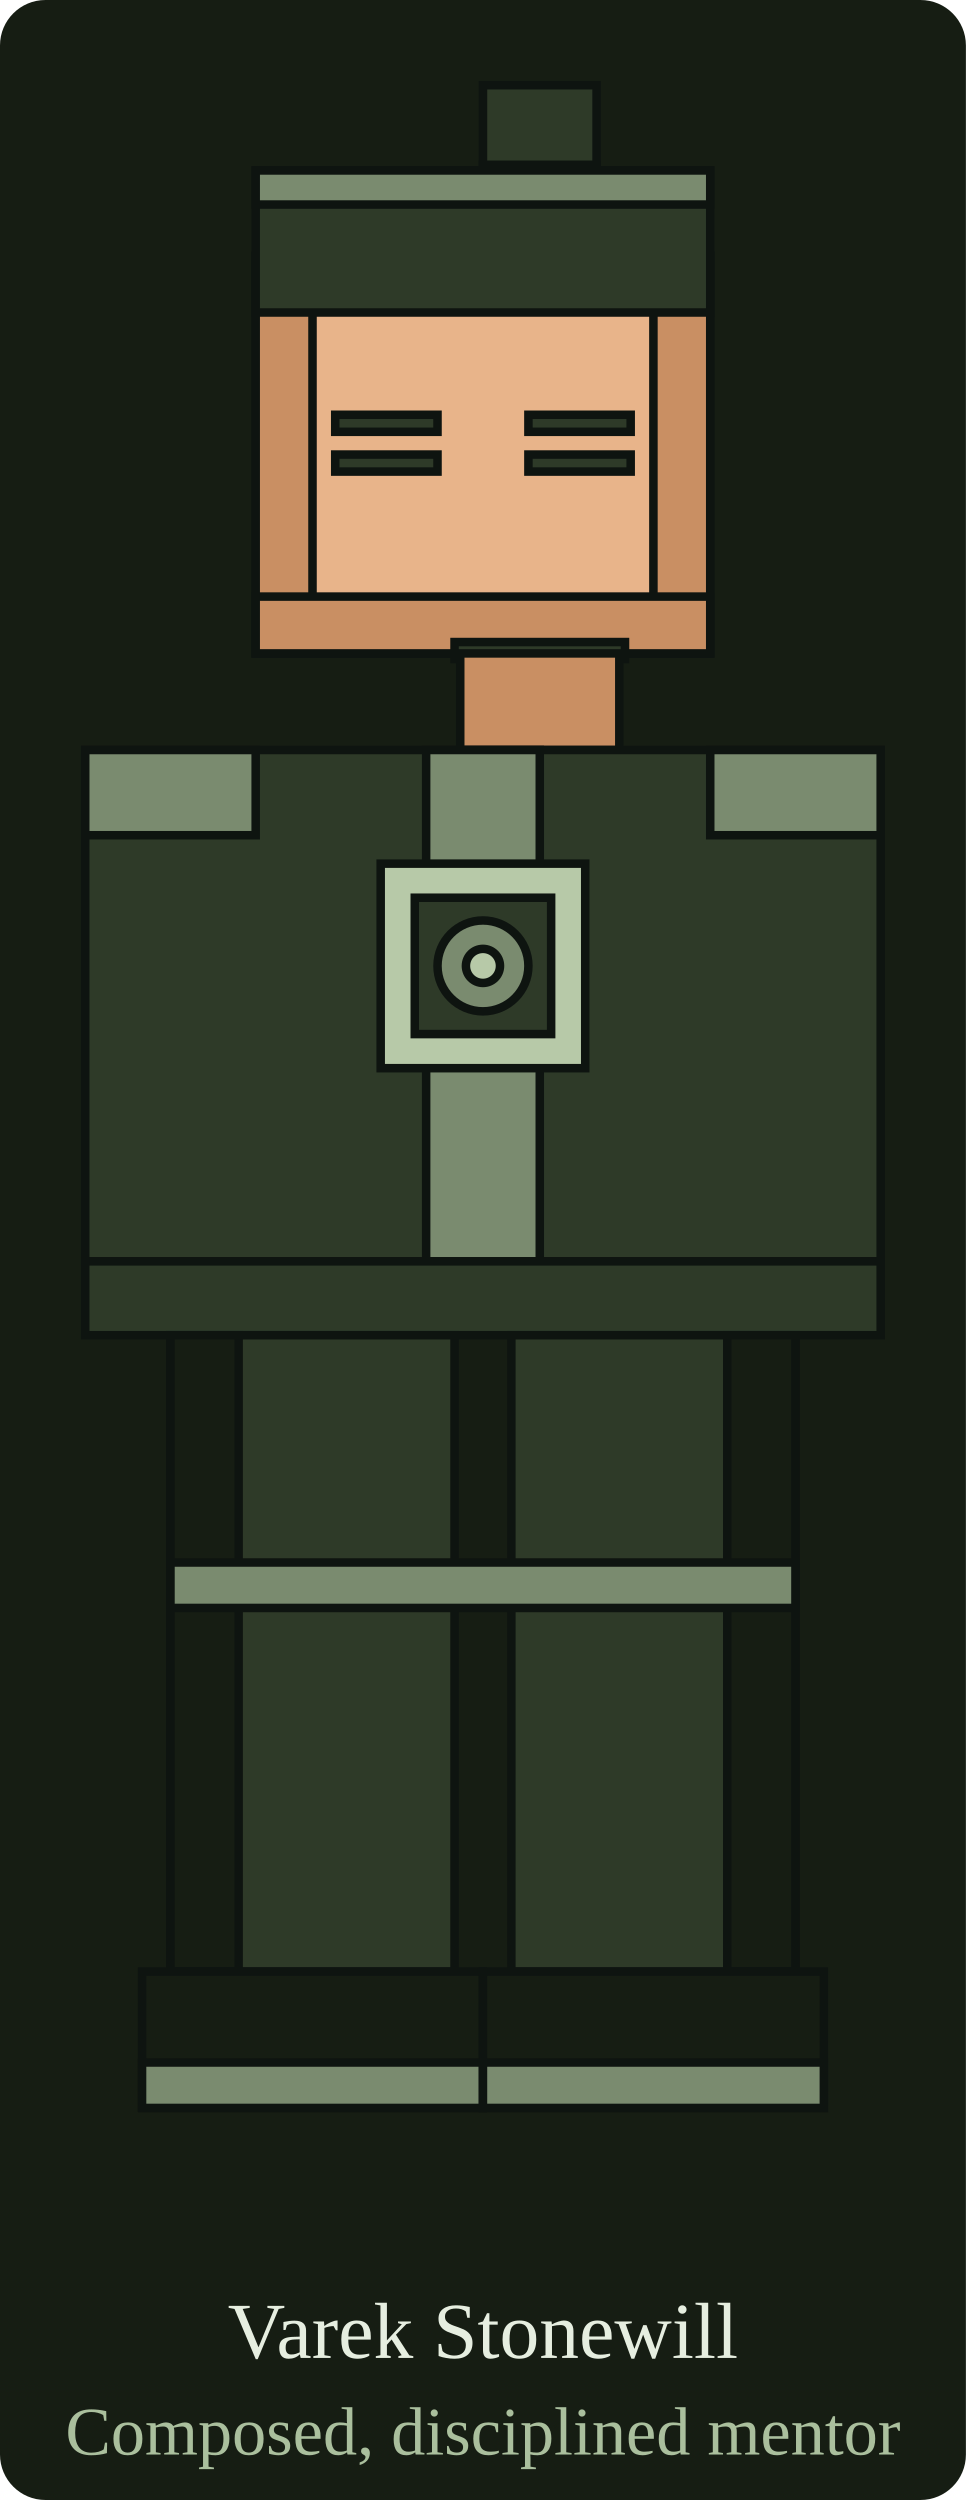
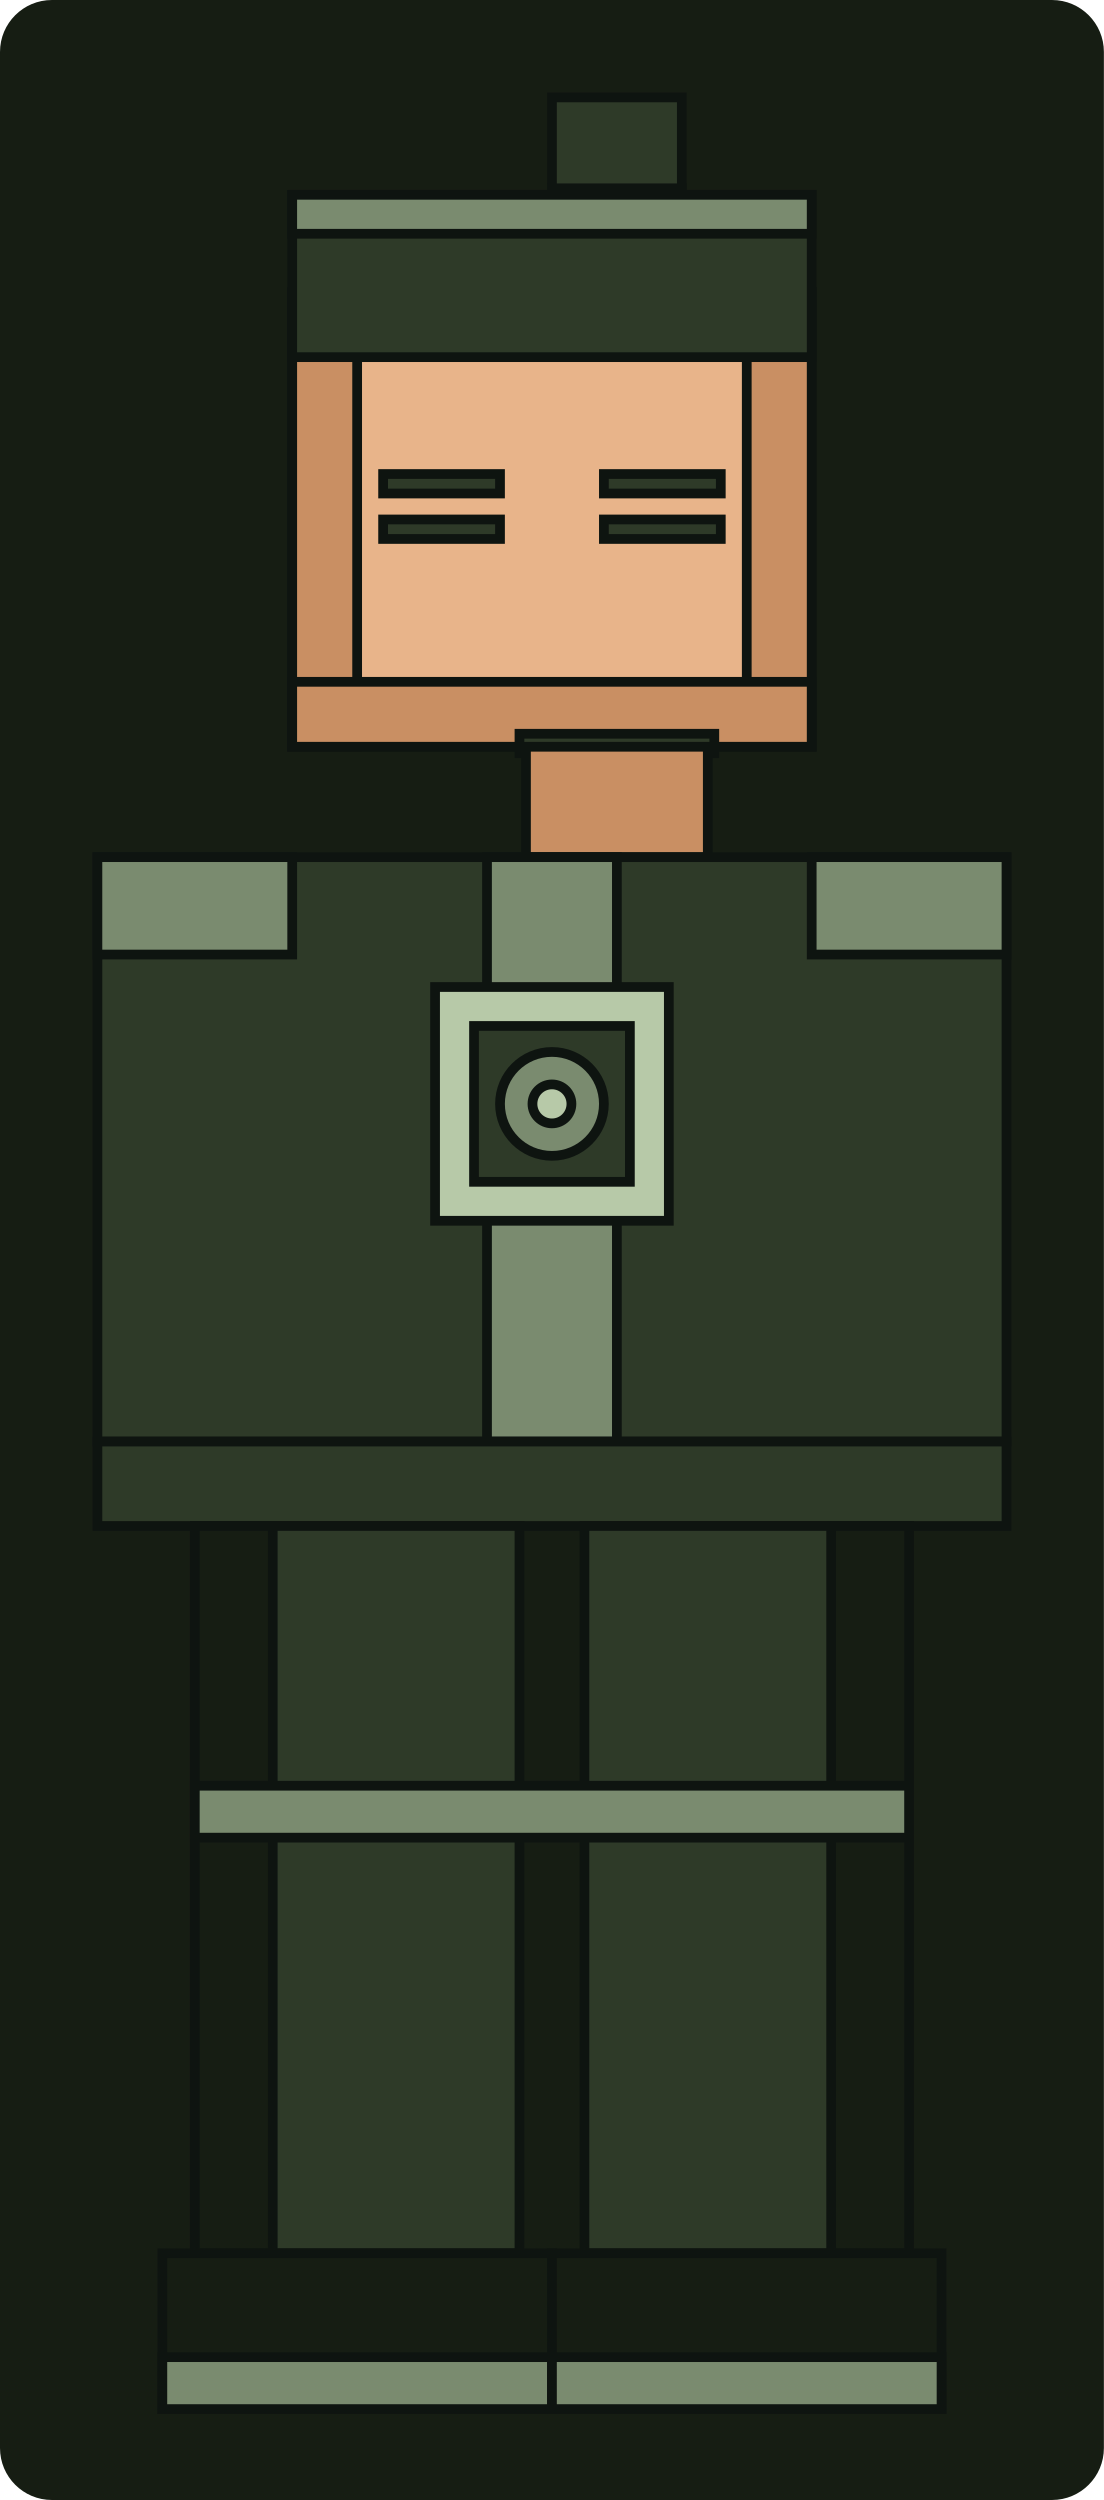
- <svg width="100%" viewBox="0 0 170 440" role="img">
-   <rect x="0" y="0" width="170" height="440" rx="8" fill="#161D13" />
+ <svg width="100%" viewBox="0 0 170 385" role="img">
+   <rect x="0" y="0" width="170" height="385" rx="8" fill="#161D13" />
  <g transform="translate(-5,5)" stroke="#0E1410" stroke-width="1.5">
    <rect x="90" y="10" width="20" height="18" fill="#2E3A28" />
    <rect x="90" y="24" width="20" height="5" fill="#B7C9A8" />
    <rect x="50" y="40" width="80" height="70" fill="#E8B48A" />
    <rect x="50" y="40" width="10" height="70" fill="#C98F63" />
    <rect x="120" y="40" width="10" height="70" fill="#C98F63" />
    <rect x="50" y="100" width="80" height="10" fill="#C98F63" />
    <rect x="50" y="25" width="80" height="25" fill="#2E3A28" />
    <rect x="50" y="25" width="80" height="6" fill="#7A8B6F" />
    <rect x="64" y="68" width="18" height="3" fill="#2E3A28" />
    <rect x="98" y="68" width="18" height="3" fill="#2E3A28" />
    <rect x="64" y="75" width="18" height="3" fill="#2E3A28" />
    <rect x="98" y="75" width="18" height="3" fill="#2E3A28" />
    <rect x="85" y="108" width="30" height="3" fill="#2E3A28" />
    <rect x="86" y="110" width="28" height="17" fill="#C98F63" />
    <rect x="20" y="127" width="140" height="90" fill="#2E3A28" />
    <rect x="20" y="127" width="30" height="15" fill="#7A8B6F" />
    <rect x="130" y="127" width="30" height="15" fill="#7A8B6F" />
    <rect x="80" y="127" width="20" height="90" fill="#7A8B6F" />
    <rect x="72" y="147" width="36" height="36" fill="#B7C9A8" />
    <rect x="78" y="153" width="24" height="24" fill="#2E3A28" />
    <circle cx="90" cy="165" r="8" fill="#7A8B6F" />
    <circle cx="90" cy="165" r="3" fill="#B7C9A8" />
    <rect x="20" y="217" width="140" height="13" fill="#2E3A28" />
    <rect x="35" y="230" width="50" height="112" fill="#2E3A28" />
    <rect x="35" y="230" width="12" height="112" fill="#161D13" />
    <rect x="95" y="230" width="50" height="112" fill="#2E3A28" />
    <rect x="133" y="230" width="12" height="112" fill="#161D13" />
    <rect x="35" y="270" width="110" height="8" fill="#7A8B6F" />
    <rect x="30" y="342" width="60" height="24" fill="#161D13" />
    <rect x="90" y="342" width="60" height="24" fill="#161D13" />
    <rect x="30" y="358" width="60" height="8" fill="#7A8B6F" />
    <rect x="90" y="358" width="60" height="8" fill="#7A8B6F" />
  </g>
-   <text x="85" y="415" text-anchor="middle" font-size="14" font-weight="500" fill="#E6EEE0">Varek Stonewill</text>
-   <text x="85" y="432" text-anchor="middle" font-size="12" fill="#AABF9D">Composed, disciplined mentor</text>
</svg>
